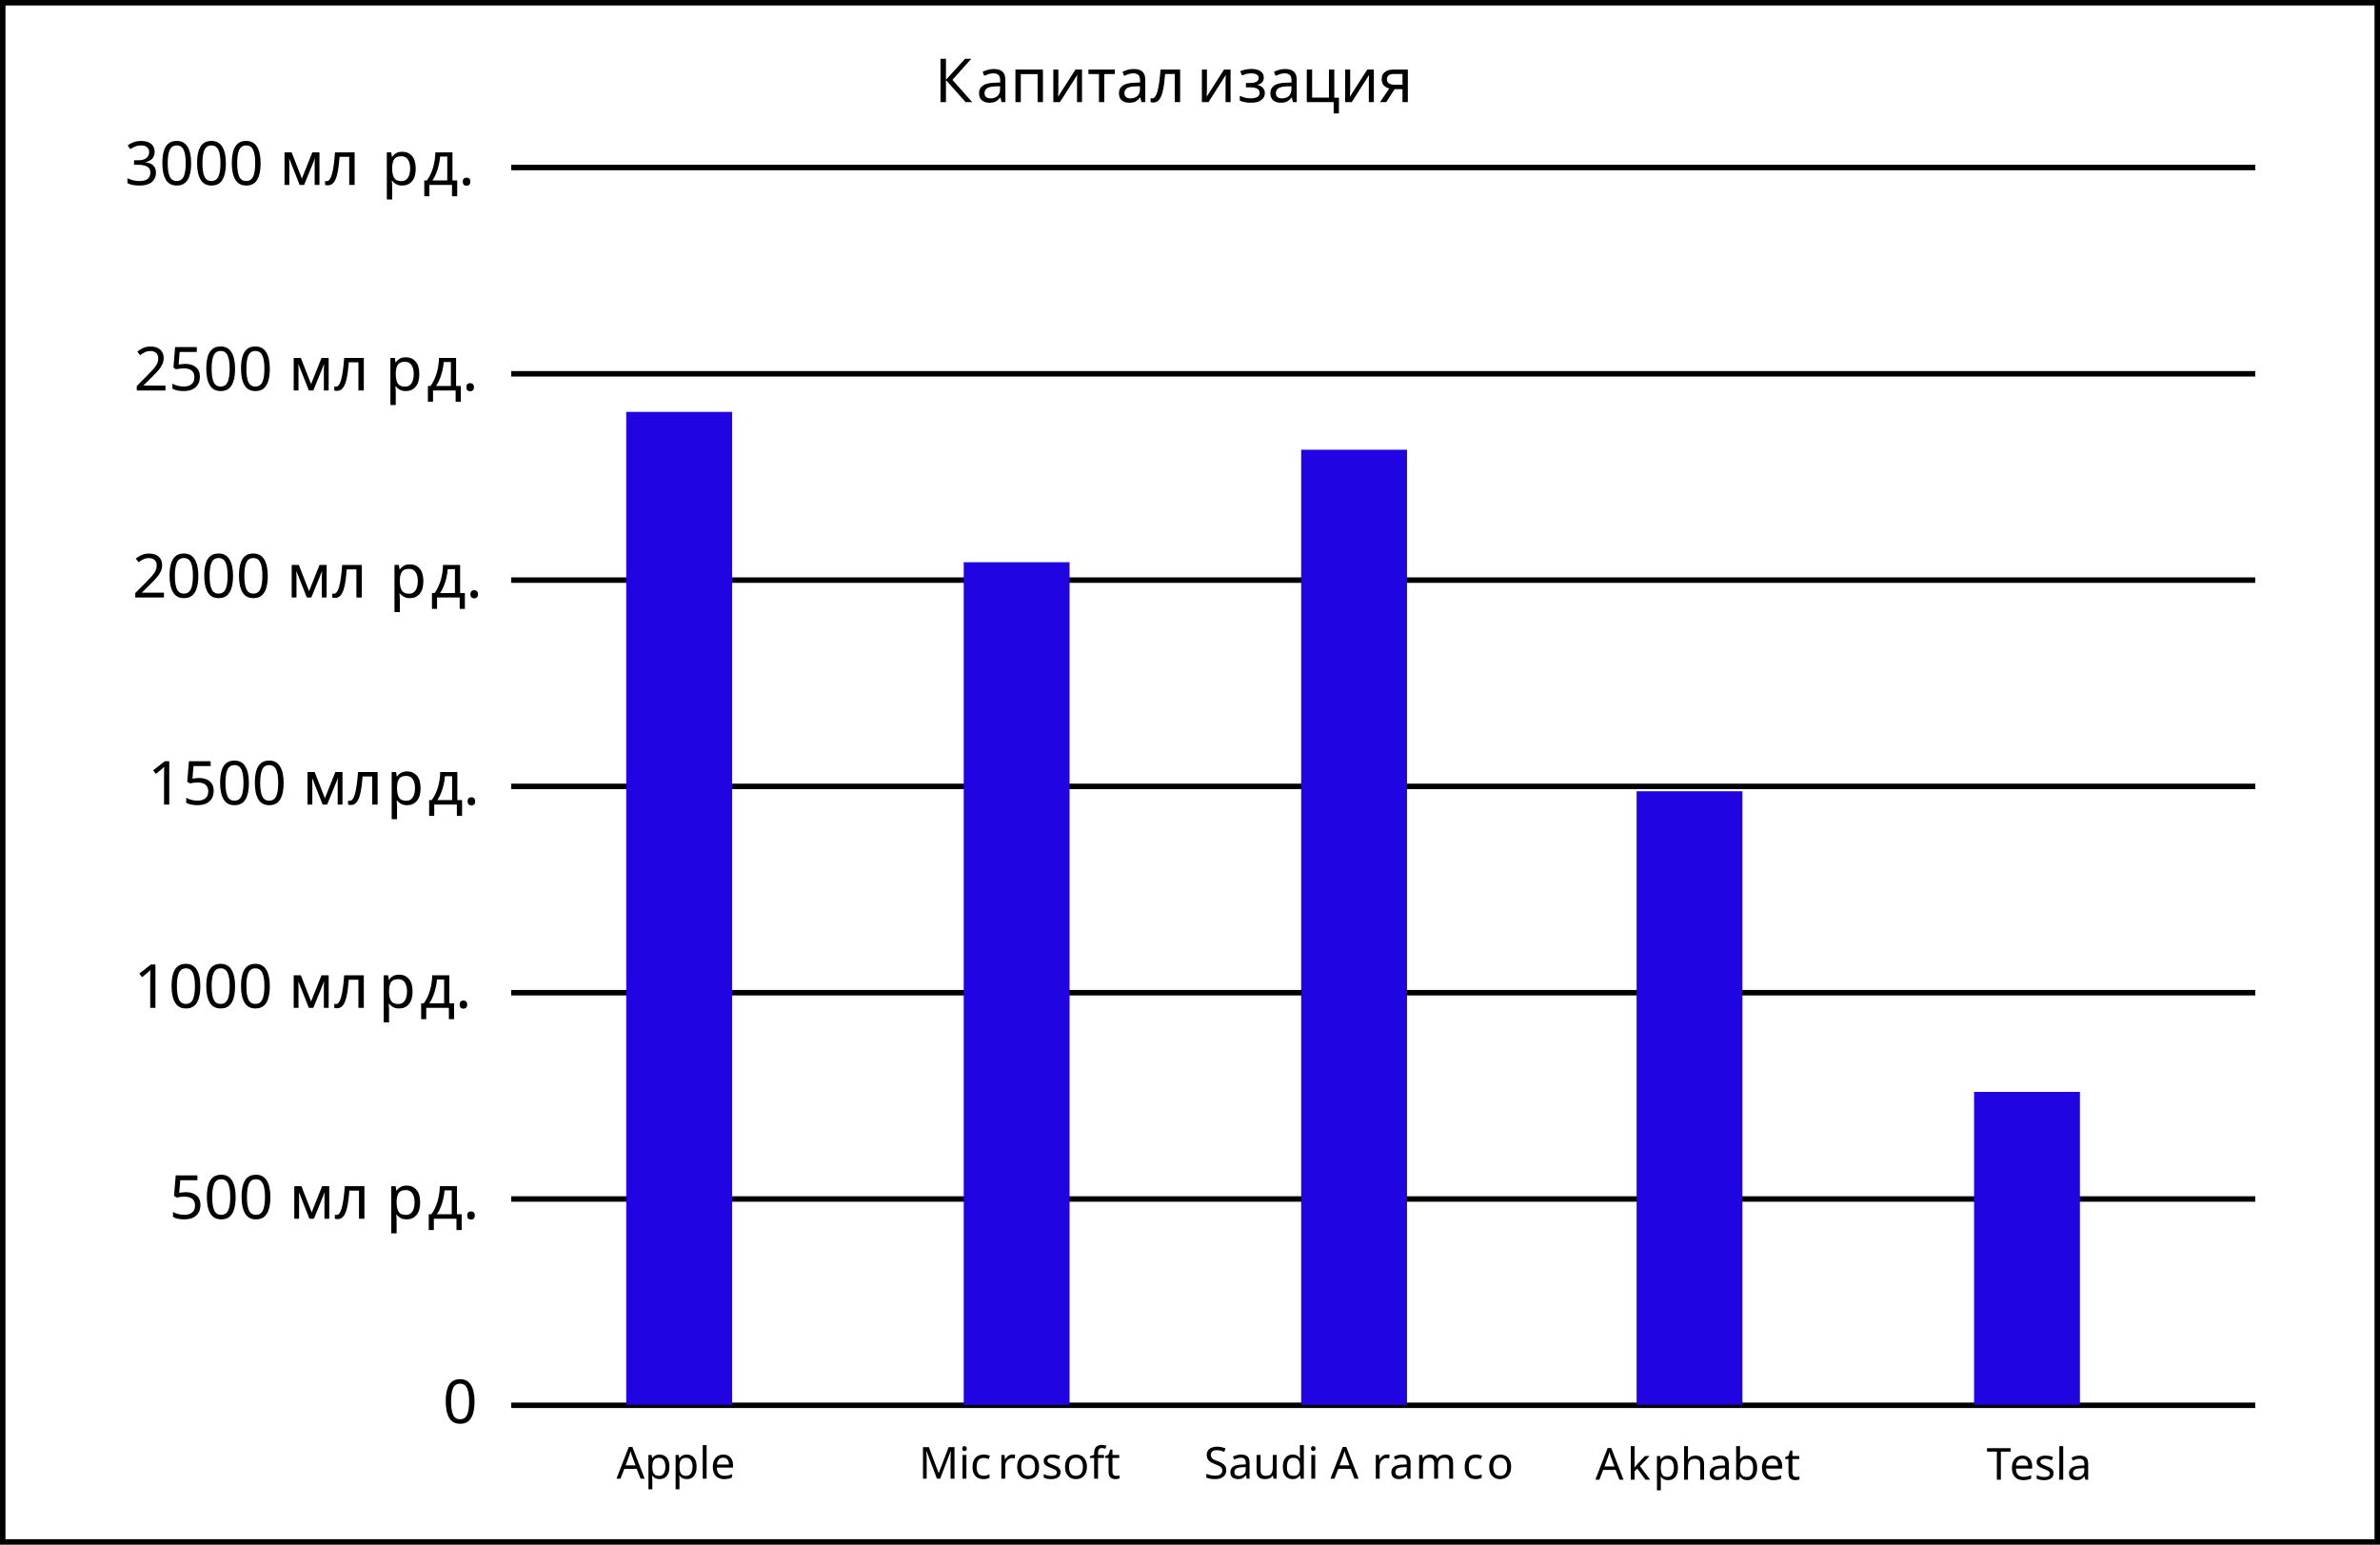
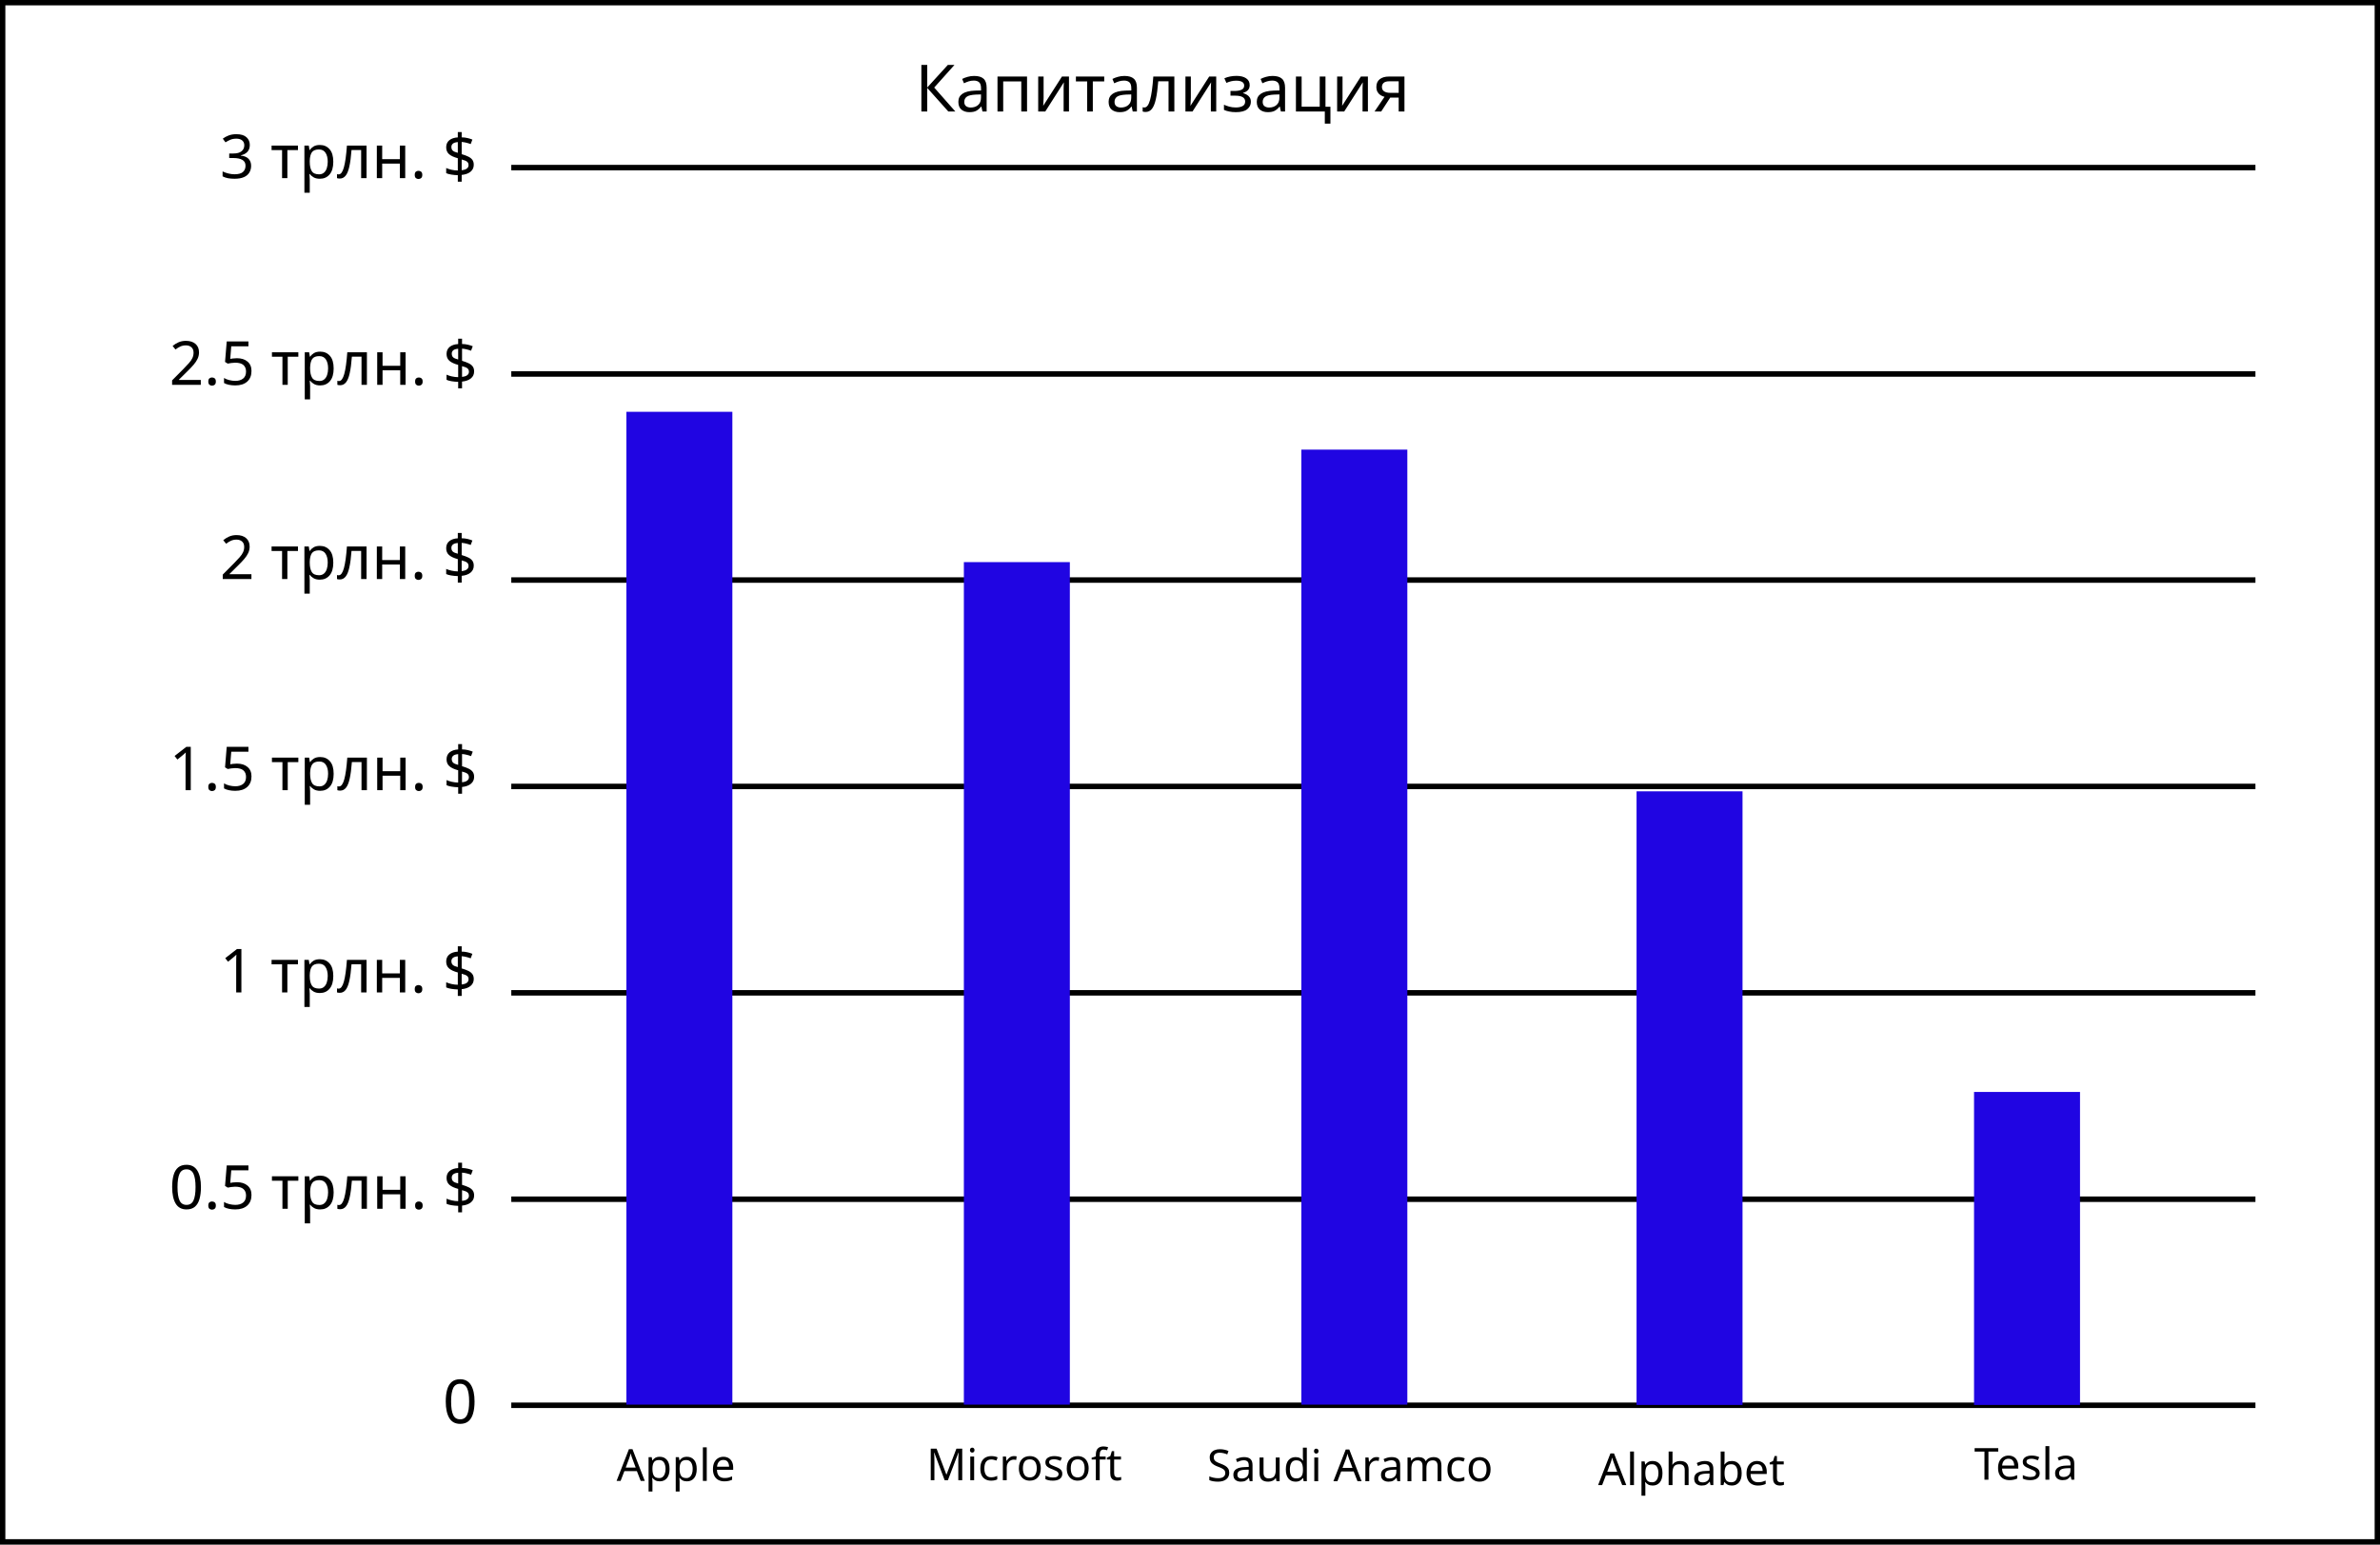
- <svg xmlns="http://www.w3.org/2000/svg" viewBox="0 0 729.94 473.77">
-   <defs>
-     <style>.cls-1{fill:none;stroke:#000;stroke-miterlimit:10;stroke-width:1.68px;}.cls-2{font-size:13.54px;}.cls-10,.cls-2{font-family:Montserrat-Regular, Montserrat;}.cls-3{letter-spacing:-0.01em;}.cls-4{letter-spacing:0em;}.cls-5{letter-spacing:-0.01em;}.cls-6{letter-spacing:-0.01em;}.cls-7{letter-spacing:-0.01em;}.cls-8{letter-spacing:-0.05em;}.cls-9{fill:#2005e2;}.cls-10{font-size:18.62px;}.cls-11{letter-spacing:0em;}.cls-12{letter-spacing:0em;}.cls-13{letter-spacing:-0.02em;}.cls-14{letter-spacing:-0.01em;}</style>
-   </defs>
-   <g id="Слой_2" data-name="Слой 2">
-     <g id="Слой_1-2" data-name="Слой 1">
-       <rect class="cls-1" x="0.84" y="0.84" width="728.26" height="472.1" />
-       <text class="cls-2" transform="translate(189.07 453.53)">Apple</text>
-       <text class="cls-2" transform="translate(369.3 453.53)">Saudi A<tspan class="cls-3" x="51.5" y="0">r</tspan>
-         <tspan x="56.81" y="0">a</tspan>
-         <tspan class="cls-4" x="64.79" y="0">m</tspan>
-         <tspan class="cls-5" x="79.18" y="0">c</tspan>
-         <tspan x="86.69" y="0">o</tspan>
-       </text>
-       <text class="cls-2" transform="translate(281.77 453.53)">Mic<tspan class="cls-6" x="24.19" y="0">r</tspan>
-         <tspan x="29.45" y="0">osoft</tspan>
-       </text>
-       <text class="cls-2" transform="translate(489.29 453.85)">A<tspan class="cls-7" x="9.71" y="0">k</tspan>
-         <tspan x="17.74" y="0">phabet</tspan>
-       </text>
-       <text class="cls-2" transform="translate(609.28 453.85)">
-         <tspan class="cls-8">T</tspan>
-         <tspan x="7.03" y="0">esla</tspan>
-       </text>
-       <line class="cls-1" x1="156.79" y1="51.38" x2="691.69" y2="51.38" />
-       <line class="cls-1" x1="156.79" y1="177.93" x2="691.69" y2="177.93" />
-       <line class="cls-1" x1="156.79" y1="241.2" x2="691.69" y2="241.2" />
-       <line class="cls-1" x1="156.79" y1="304.48" x2="691.69" y2="304.48" />
-       <line class="cls-1" x1="156.79" y1="367.75" x2="691.69" y2="367.75" />
-       <line class="cls-1" x1="156.79" y1="431.03" x2="691.69" y2="431.03" />
-       <line class="cls-1" x1="156.79" y1="114.65" x2="691.69" y2="114.65" />
-       <rect class="cls-9" x="192.07" y="126.33" width="32.46" height="304.54" />
-       <rect class="cls-9" x="295.57" y="172.44" width="32.46" height="258.44" />
-       <rect class="cls-9" x="399.07" y="137.94" width="32.46" height="292.94" />
-       <rect class="cls-9" x="501.94" y="242.69" width="32.46" height="188.18" />
-       <rect class="cls-9" x="605.44" y="334.9" width="32.46" height="95.97" />
-       <text class="cls-10" transform="translate(38.24 56.72)">3000 мл<tspan class="cls-11" x="78.82" y="0">р</tspan>
-         <tspan x="91.53" y="0">д.</tspan>
-       </text>
-       <text class="cls-10" transform="translate(41.06 119.76)">2500 мл<tspan class="cls-11" x="77.1" y="0">р</tspan>
-         <tspan x="89.82" y="0">д.</tspan>
-       </text>
-       <text class="cls-10" transform="translate(40.59 183.27)">
-         <tspan class="cls-12">2</tspan>
-         <tspan x="10.5" y="0">000 мл</tspan>
-         <tspan class="cls-11" x="78.82" y="0">р</tspan>
-         <tspan x="91.53" y="0">д.</tspan>
-       </text>
-       <text class="cls-10" transform="translate(45.3 246.78)">1500 мл<tspan class="cls-11" x="73.25" y="0">р</tspan>
-         <tspan x="85.96" y="0">д.</tspan>
-       </text>
-       <text class="cls-10" transform="translate(41.06 309.12)">1000 мл<tspan class="cls-11" x="75.04" y="0">р</tspan>
-         <tspan x="87.75" y="0">д.</tspan>
-       </text>
-       <text class="cls-10" transform="translate(51.89 373.81)">500 мл<tspan class="cls-11" x="66.53" y="0">р</tspan>
-         <tspan x="79.25" y="0">д.</tspan>
-       </text>
-       <text class="cls-10" transform="translate(135.8 436.51)">0</text>
-       <text class="cls-10" transform="translate(286.64 31.32)">
-         <tspan class="cls-13">К</tspan>
-         <tspan x="12.77" y="0">апитал</tspan>
-         <tspan class="cls-14" x="80.4" y="0">и</tspan>
-         <tspan x="93" y="0">зация</tspan>
-       </text>
+ <svg xmlns="http://www.w3.org/2000/svg" version="1.1" id="Слой_1" x="0px" y="0px" viewBox="0 0 729.9 473.8" style="enable-background:new 0 0 729.9 473.8;" xml:space="preserve">
+   <style type="text/css">
+ 	.st0{fill:none;stroke:#000000;stroke-width:1.68;stroke-miterlimit:10;}
+ 	.st1{font-family:'ArialMT';}
+ 	.st2{font-size:13.54px;}
+ 	.st3{fill:#2005E2;}
+ 	.st4{font-size:18.62px;}
+ 	.st5{font-family:'Arial-BoldMT';}
+ 	.st6{font-size:20px;}
+ </style>
+   <g id="Слой_2_00000068642222464918936250000011662910330491222711_">
+     <g id="Слой_1-2">
+       <rect x="0.8" y="0.8" class="st0" width="728.3" height="472.1" />
+       <text transform="matrix(1 0 0 1 189.097 454.1854)" class="st1 st2">Apple</text>
+       <text transform="matrix(1 0 0 1 370.1901 454.2852)" class="st1 st2">Saudi Aramco</text>
+       <text transform="matrix(1 0 0 1 284.127 453.9784)" class="st1 st2">Microsoft</text>
+       <text transform="matrix(1 0 0 1 490.1093 455.4755)" class="st1 st2">Alphabet</text>
+       <text transform="matrix(1 0 0 1 605.4395 453.8162)" class="st1 st2">Tesla</text>
+       <line class="st0" x1="156.8" y1="51.4" x2="691.7" y2="51.4" />
+       <line class="st0" x1="156.8" y1="177.9" x2="691.7" y2="177.9" />
+       <line class="st0" x1="156.8" y1="241.2" x2="691.7" y2="241.2" />
+       <line class="st0" x1="156.8" y1="304.5" x2="691.7" y2="304.5" />
+       <line class="st0" x1="156.8" y1="367.8" x2="691.7" y2="367.8" />
+       <line class="st0" x1="156.8" y1="431" x2="691.7" y2="431" />
+       <line class="st0" x1="156.8" y1="114.7" x2="691.7" y2="114.7" />
+       <rect x="192.1" y="126.3" class="st3" width="32.5" height="304.5" />
+       <rect x="295.6" y="172.4" class="st3" width="32.5" height="258.4" />
+       <rect x="399.1" y="137.9" class="st3" width="32.5" height="292.9" />
+       <rect x="501.9" y="242.7" class="st3" width="32.5" height="188.2" />
+       <rect x="605.4" y="334.9" class="st3" width="32.5" height="96" />
+       <text transform="matrix(1 0 0 1 67.4207 54.6379)" class="st1 st4">3 трлн. $</text>
+       <text transform="matrix(1 0 0 1 51.8916 118.0199)" class="st1 st4">2.5 трлн. $</text>
+       <text transform="matrix(1 0 0 1 67.4205 177.5945)" class="st1 st4">2 трлн. $</text>
+       <text transform="matrix(1 0 0 1 51.8916 242.3546)" class="st1 st4">1.5 трлн. $</text>
+       <text transform="matrix(1 0 0 1 67.4204 304.368)" class="st1 st4">1 трлн. $</text>
+       <text transform="matrix(1 0 0 1 51.8919 370.7405)" class="st1 st4">0.5 трлн. $</text>
+       <text transform="matrix(1 0 0 1 135.8 436.51)" class="st1 st4">0</text>
+       <text transform="matrix(1 0 0 1 280.631 34.197)" class="st5 st6">Капитализация</text>
    </g>
  </g>
</svg>
